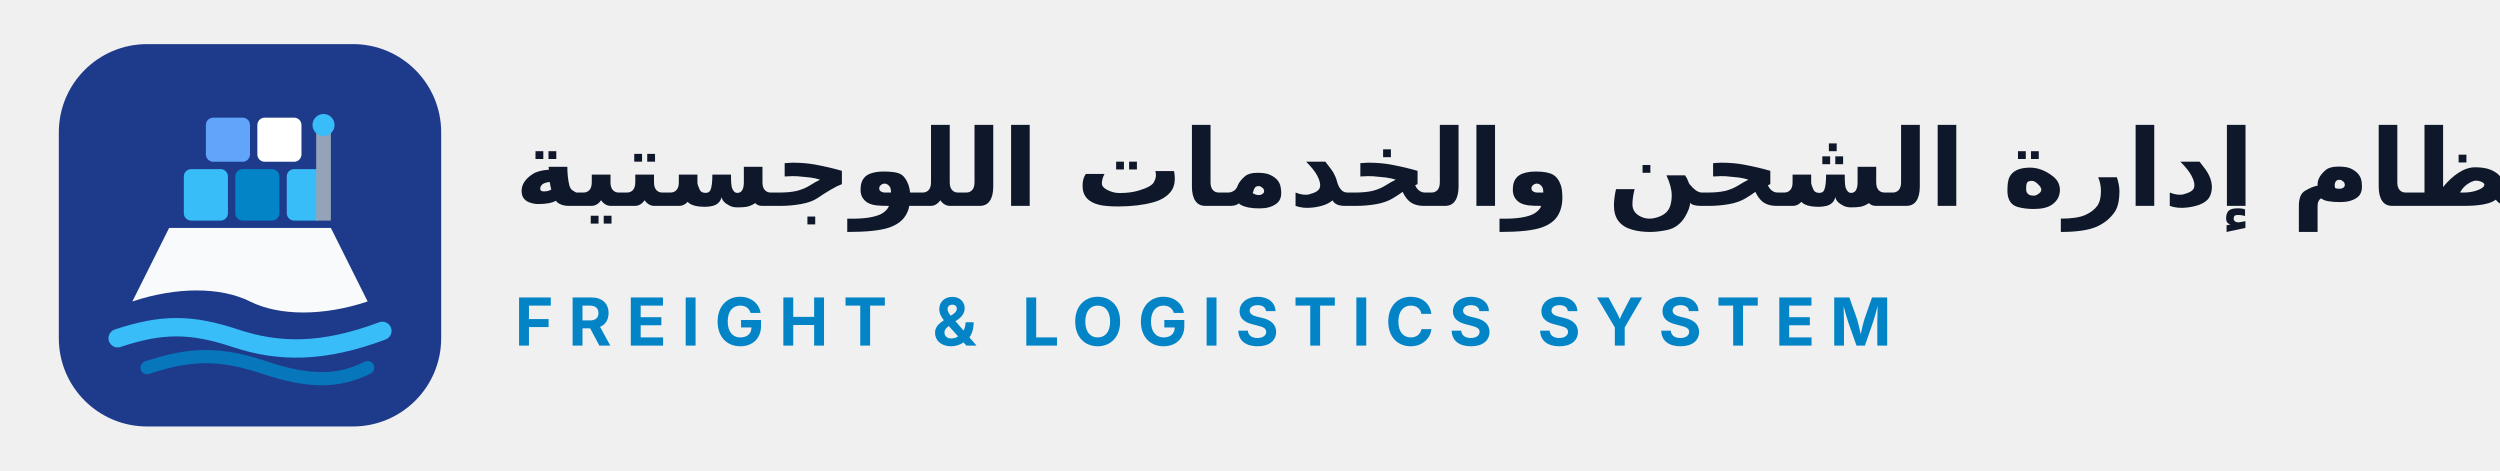
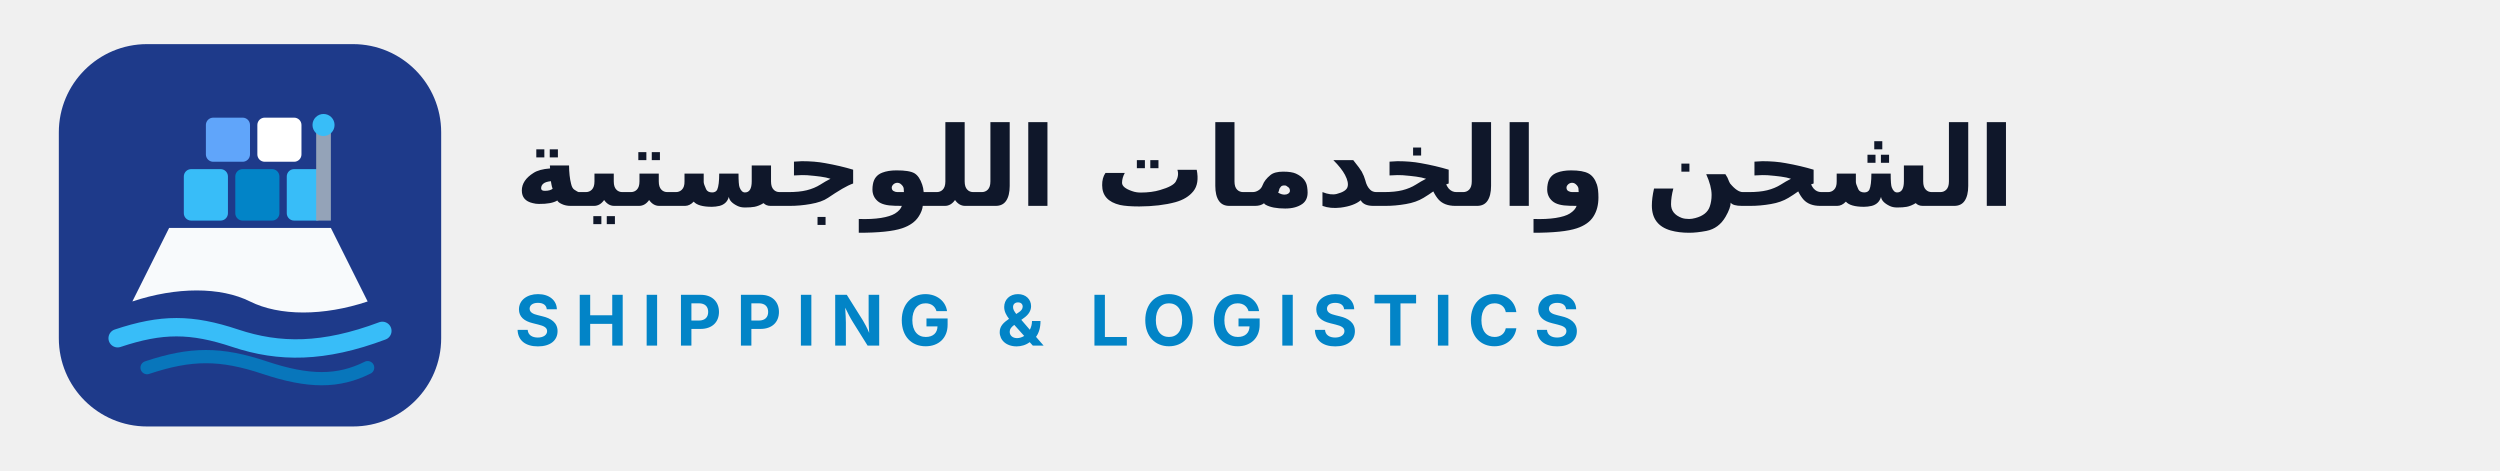
<svg xmlns="http://www.w3.org/2000/svg" viewBox="0 0 340 64" fill="none">
  <g transform="translate(8, 6)">
    <rect width="52" height="52" rx="12" fill="#1e3a8a" />
    <path d="M8 40C14 38 18 38 24 40C30 42 36 42 44 39" stroke="#38bdf8" stroke-width="2.5" stroke-linecap="round" />
    <path d="M12 44C18 42 22 42 28 44C34 46 38 46 42 44" stroke="#0284c7" stroke-width="1.8" stroke-linecap="round" opacity="0.8" />
    <path d="M10 35L15 25H37L42 35C36 37 30 37 26 35C22 33 16 33 10 35Z" fill="#f8fafc" />
    <rect x="17" y="17" width="6" height="7" rx="1" fill="#38bdf8" />
    <rect x="24" y="17" width="6" height="7" rx="1" fill="#0284c7" />
    <rect x="31" y="17" width="5" height="7" rx="1" fill="#38bdf8" />
    <rect x="20" y="10" width="6" height="6" rx="1" fill="#60a5fa" />
    <rect x="27" y="10" width="6" height="6" rx="1" fill="#ffffff" />
    <rect x="35" y="12" width="2" height="12" fill="#94a3b8" />
    <circle cx="36" cy="11" r="1.5" fill="#38bdf8" />
  </g>
-   <text x="70" y="28" font-family="'Cairo', system-ui, -apple-system, sans-serif" font-size="14.5" font-weight="800" fill="#0f172a">نظام إدارة الشحن والخدمات اللوجستية</text>
-   <text x="70" y="47" font-family="system-ui, -apple-system, sans-serif" font-size="9" font-weight="700" fill="#0284c7" letter-spacing="2">FREIGHT &amp; LOGISTICS SYSTEM</text>
+   <text x="70" y="28" font-family="'Cairo', system-ui, -apple-system, sans-serif" font-size="15" font-weight="800" fill="#0f172a">الشحن والخدمات اللوجستية</text>
+   <text x="70" y="47" font-family="system-ui, -apple-system, sans-serif" font-size="9.5" font-weight="700" fill="#0284c7" letter-spacing="2">SHIPPING &amp; LOGISTICS</text>
</svg>
